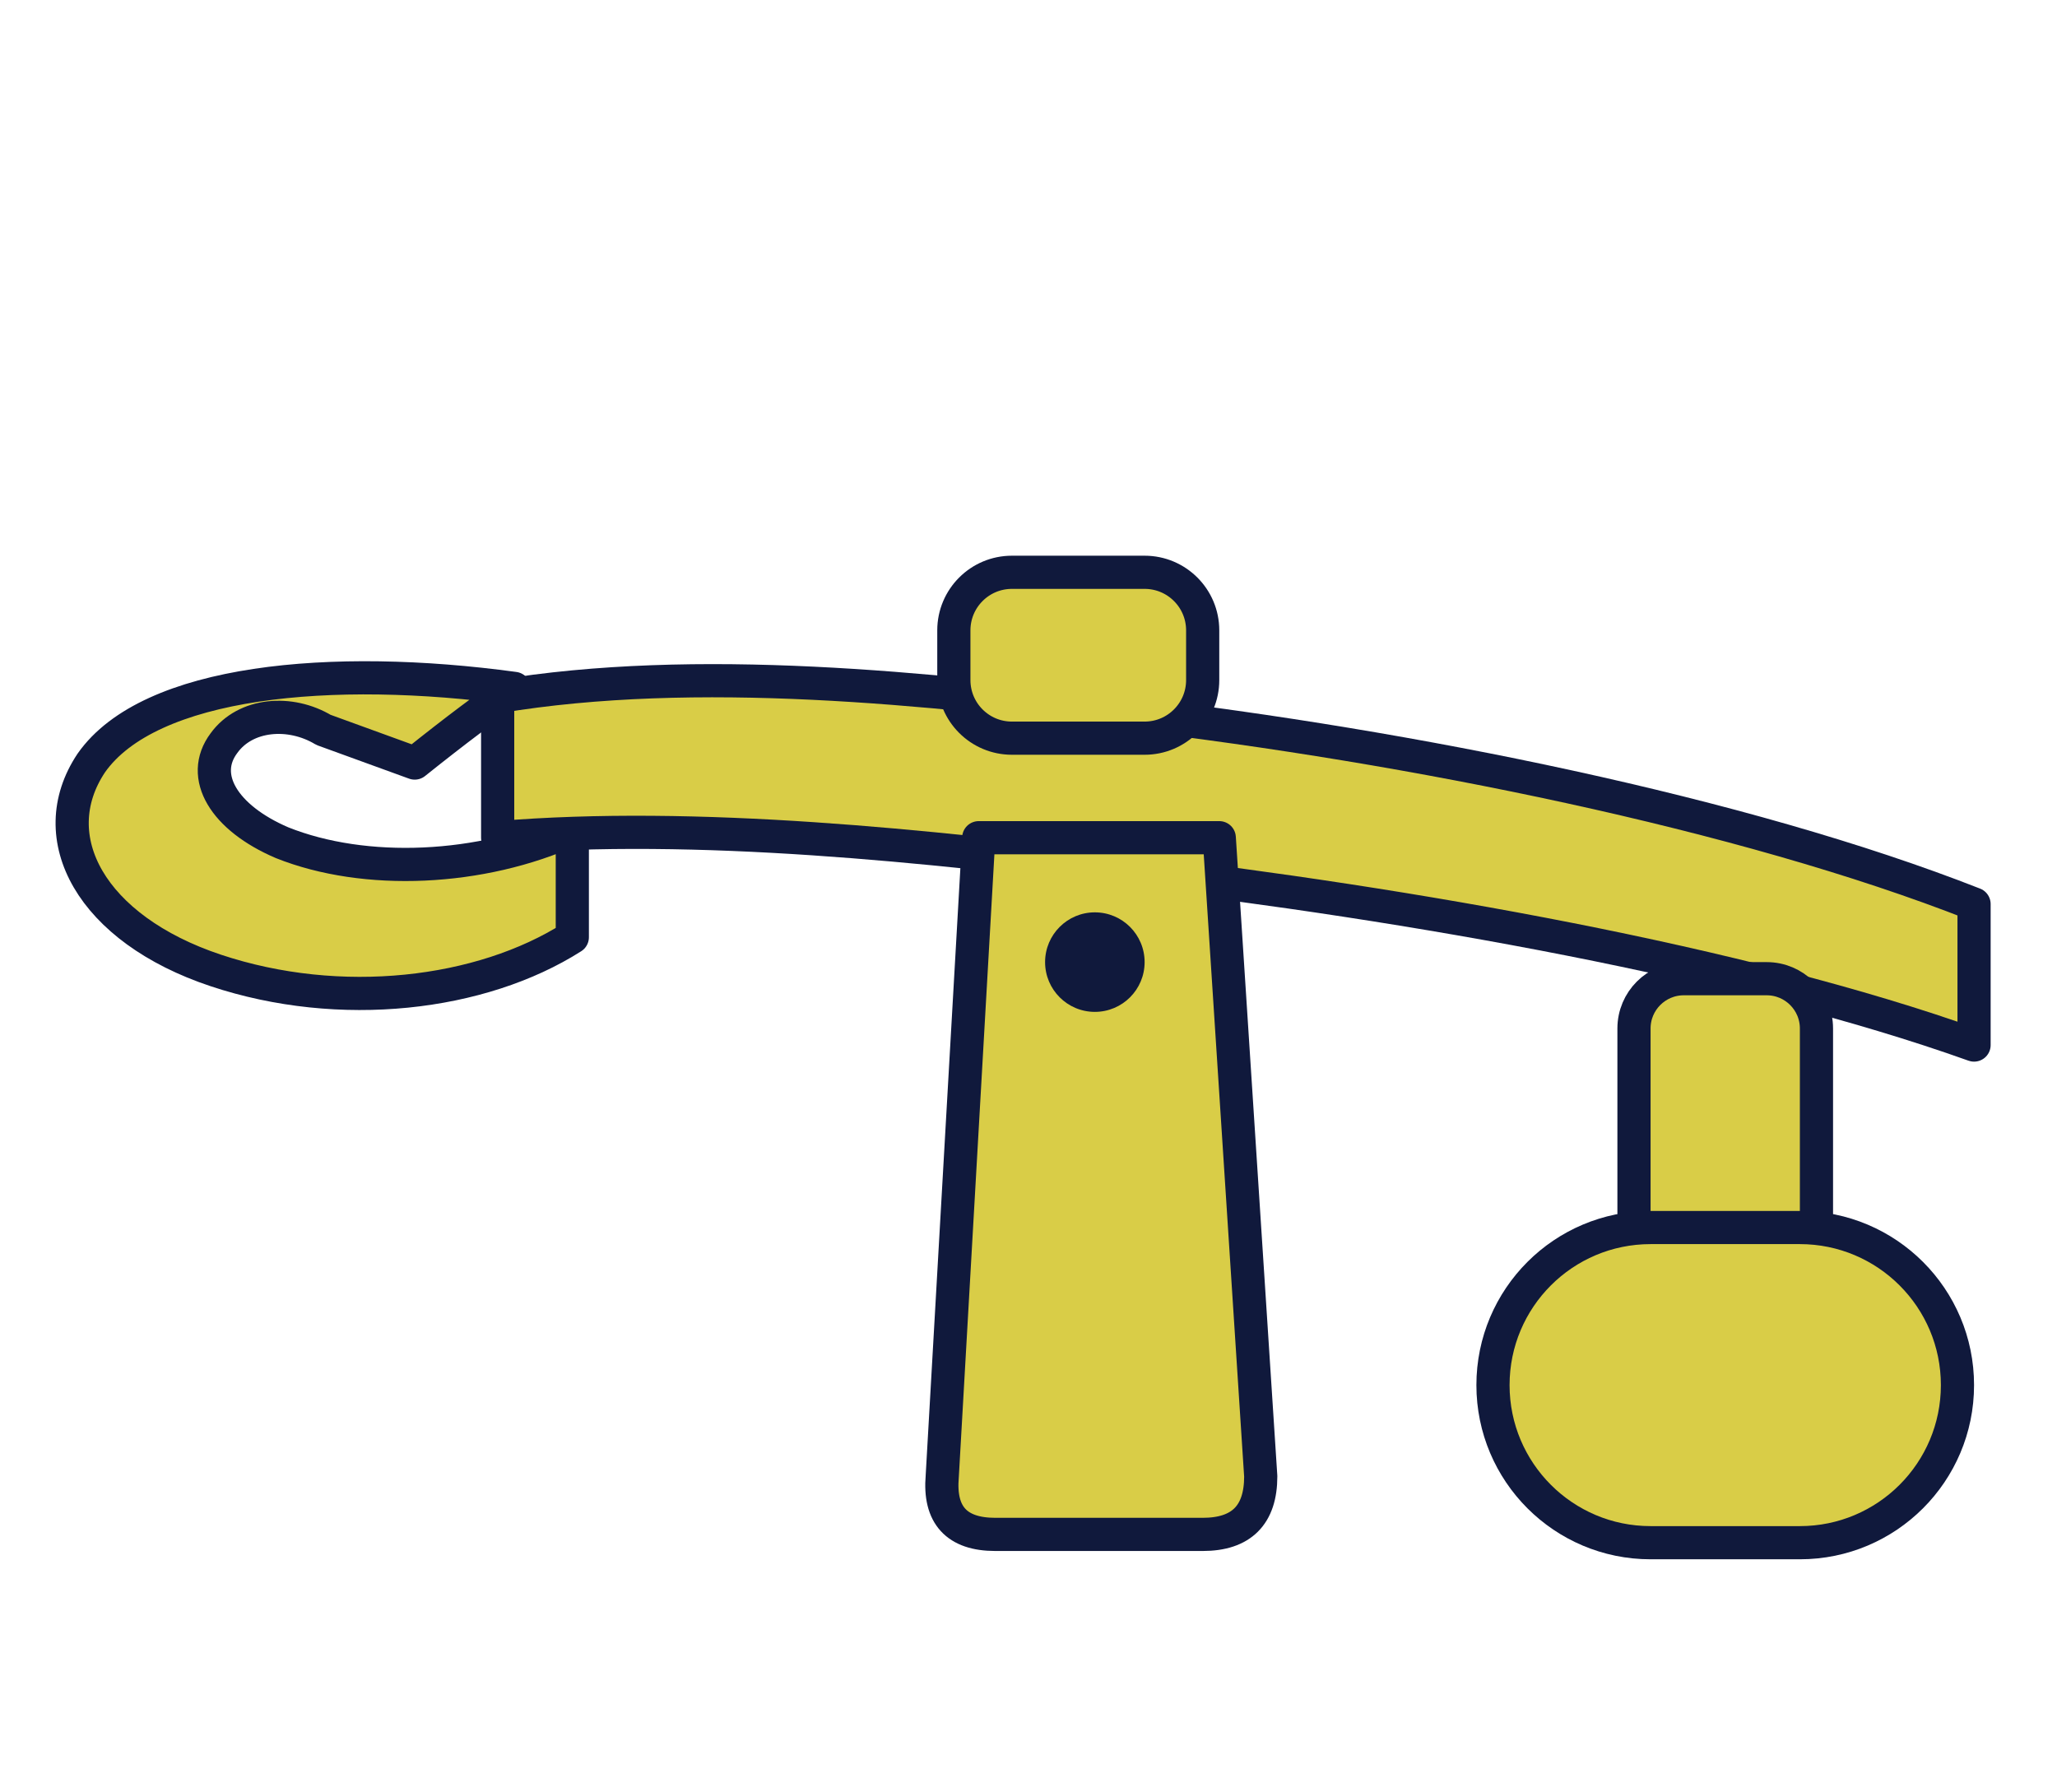
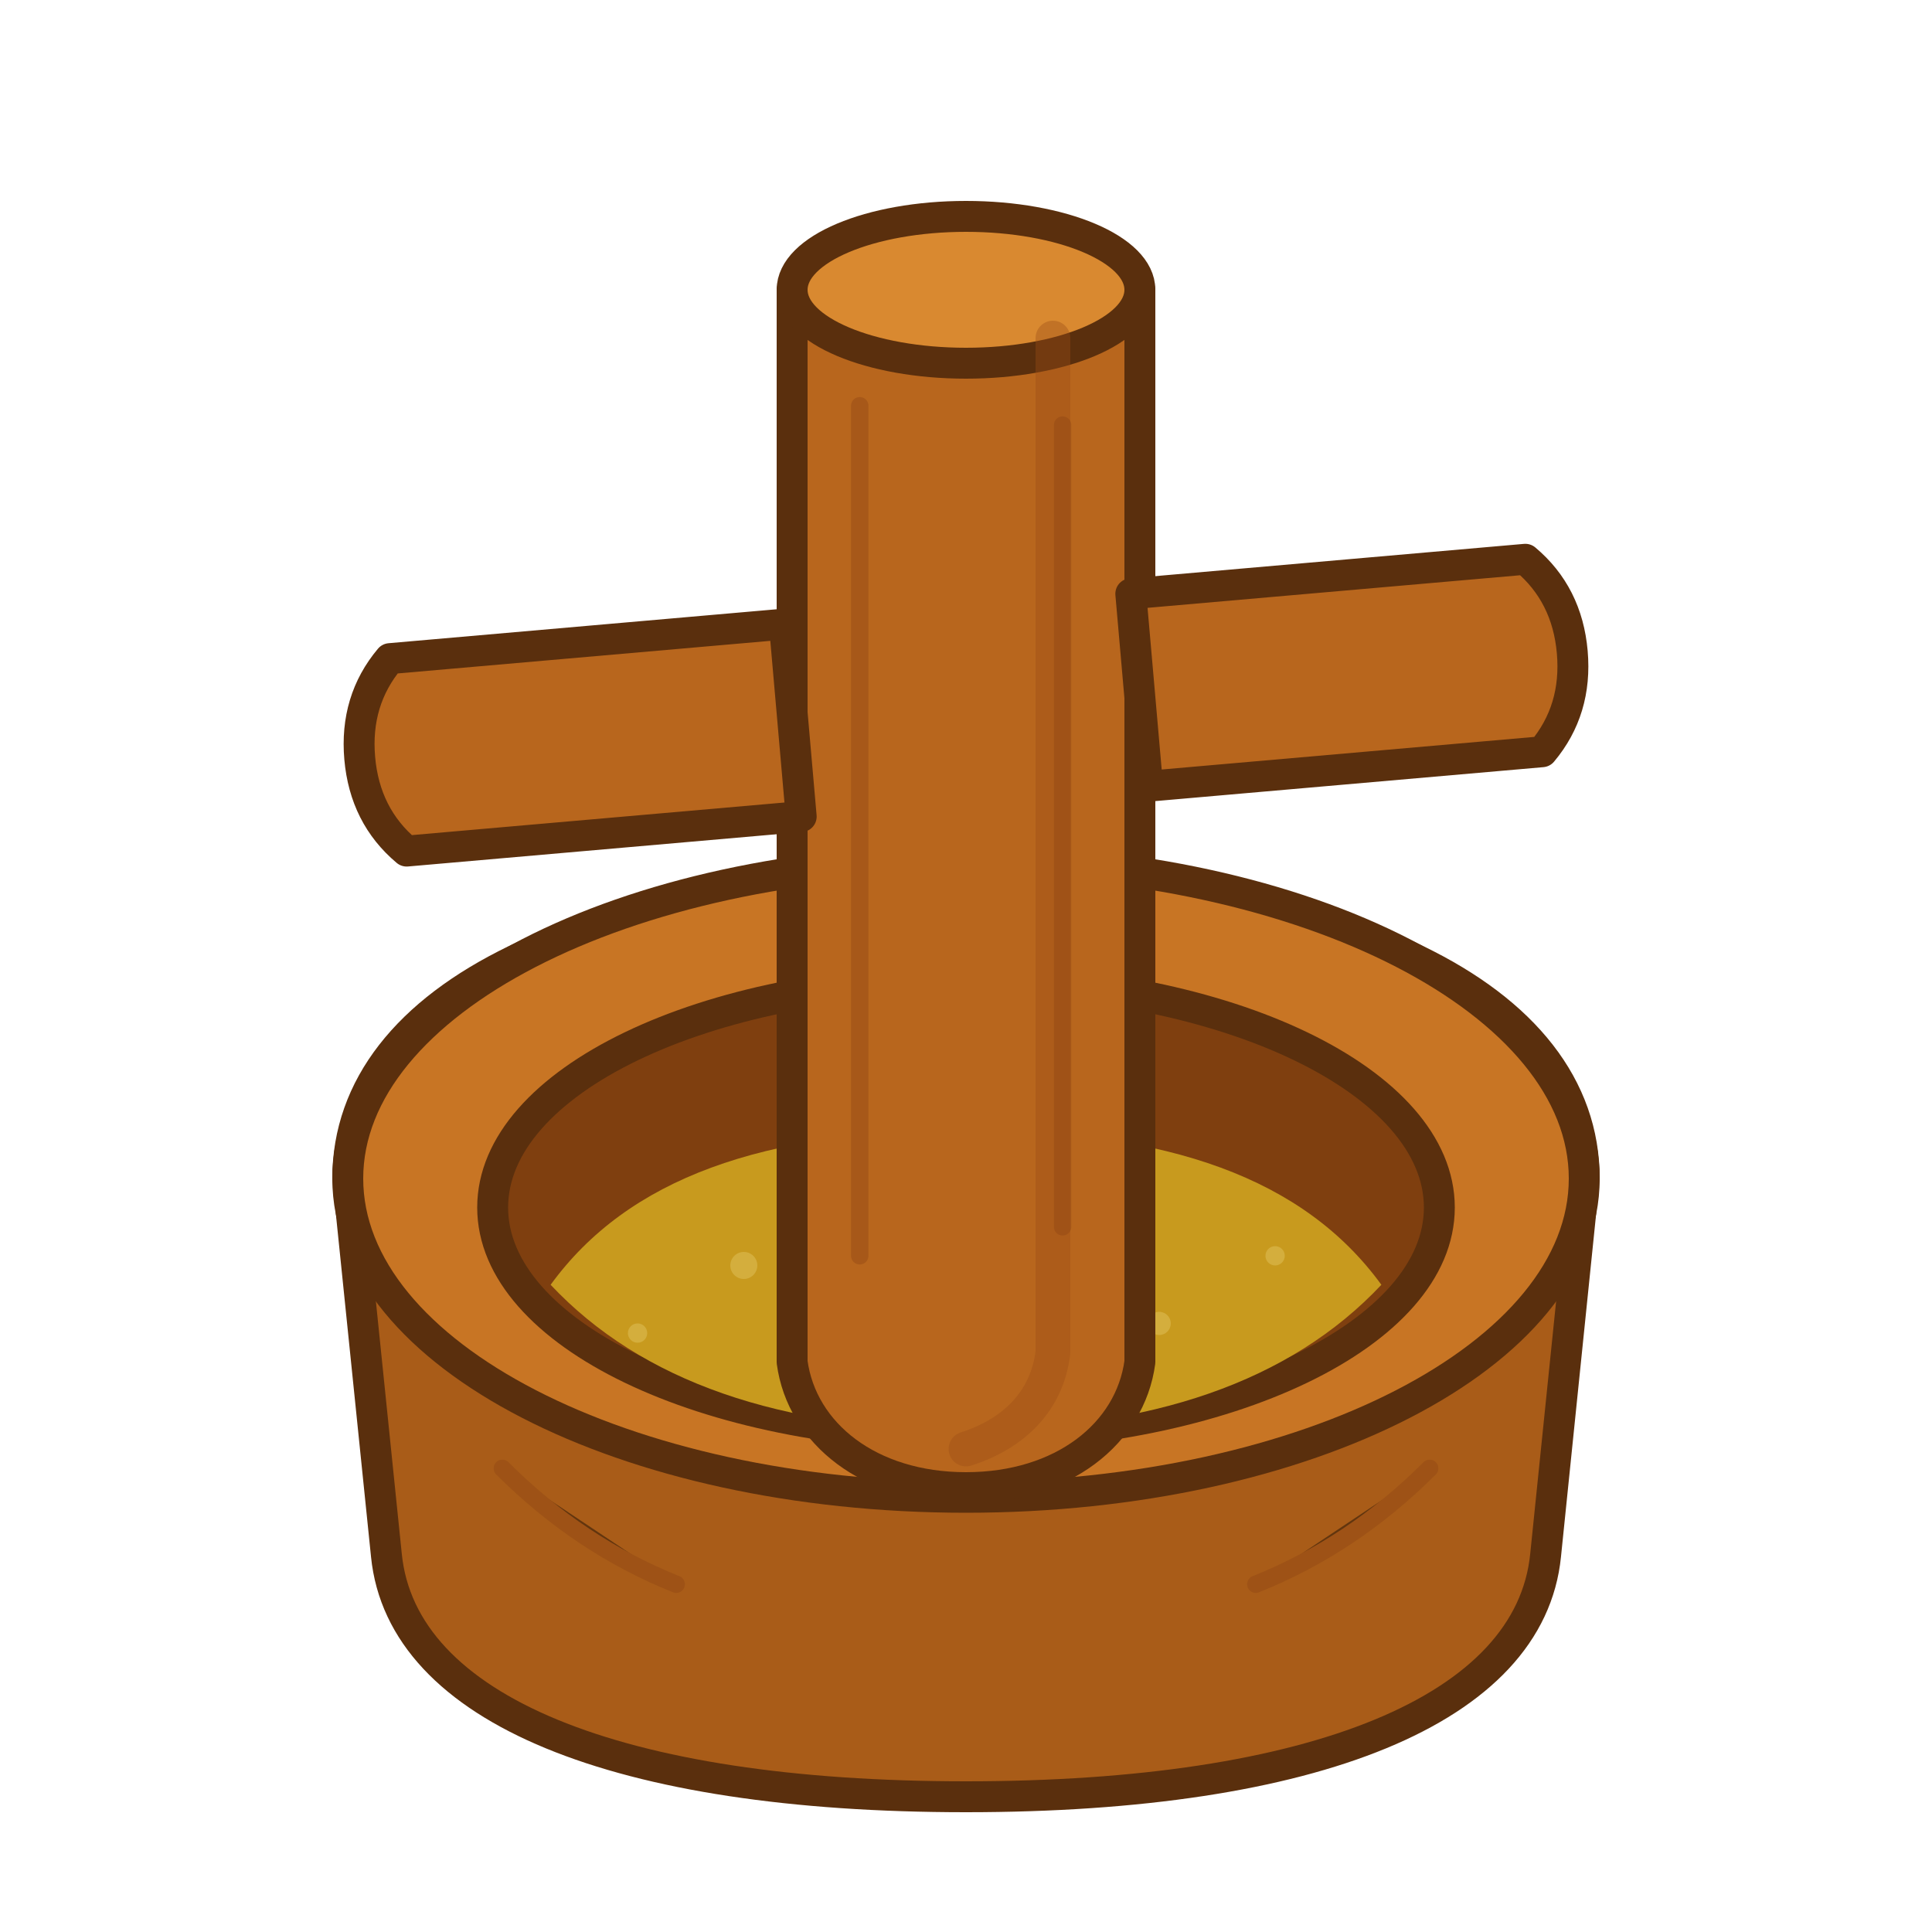
- <svg xmlns="http://www.w3.org/2000/svg" viewBox="0 0 1240 1080" width="1240" height="1080" role="img" aria-label="monjolo">
-   <g fill="#d9cd47" stroke="#10193c" stroke-width="20" stroke-linejoin="round" stroke-linecap="round">
-     <path d="M 310 415              C 200 400, 90 410, 55 460              C 25 505, 55 560, 130 585              C 205 610, 290 600, 345 565              L 345 500              C 290 525, 220 528, 170 508              C 135 493, 120 468, 135 448              C 148 430, 175 428, 195 440              L 250 460              C 275 440, 295 425, 310 415              Z" />
-     <path d="M 300 420              C 420 400, 560 415, 680 430              C 850 450, 1050 490, 1190 545              L 1190 630              C 1050 580, 850 545, 680 525              C 560 510, 420 495, 300 505              Z" />
-     <rect x="575" y="345" width="150" height="100" rx="35" />
-     <path d="M 590 505              L 735 505              L 760 890              Q 760 925 725 925              L 600 925              Q 565 925 568 890              Z" />
-     <circle cx="660" cy="580" r="30" fill="#10193c" stroke="none" />
-     <rect x="985" y="590" width="110" height="190" rx="30" />
-     <rect x="900" y="740" width="280" height="190" rx="95" />
+ <svg xmlns="http://www.w3.org/2000/svg" width="1000" height="1000" viewBox="0 0 1000 1000" role="img" aria-labelledby="title desc">
+   <g stroke="#5a2f0d" stroke-width="16" stroke-linejoin="round" stroke-linecap="round">
+     <path d="       M 180 610       C 180 515 305 455 500 455       C 695 455 820 515 820 610       L 800 805       C 792 885 680 930 500 930       C 320 930 208 885 200 805       Z" fill="#a95c18" />
+     <ellipse cx="500" cy="610" rx="320" ry="165" fill="#c87524" />
+     <ellipse cx="500" cy="625" rx="245" ry="118" fill="#7f3f0f" />
+     <path d="       M 285 665       C 325 610 395 585 500 585       C 605 585 675 610 715 665       C 668 715 596 740 500 740       C 404 740 332 715 285 665       Z" fill="#c89a1e" stroke="none" />
+     <g fill="#d8b447" stroke="none" opacity="0.75">
+       <circle cx="385" cy="655" r="7" />
+       <circle cx="430" cy="690" r="6" />
+       <circle cx="545" cy="650" r="7" />
+       <circle cx="600" cy="685" r="6" />
+       <circle cx="660" cy="650" r="5" />
+       <circle cx="330" cy="690" r="5" />
+     </g>
+     <path d="       M 410 150       C 425 125 575 125 590 150       L 590 705       C 585 742 550 770 500 770       C 450 770 415 742 410 705       Z" fill="#b8661d" />
+     <ellipse cx="500" cy="150" rx="90" ry="38" fill="#d98930" />
+     <path d="M 545 175 L 545 700 C 542 725 525 742 500 750" fill="none" stroke="#9a4d15" stroke-width="18" opacity="0.38" />
+     <g transform="rotate(-5 500 365)">
+       <path d="         M 205 315         Q 185 335 185 365         Q 185 395 205 415         L 410 415         L 410 315         Z" fill="#b8661d" />
+       <path d="         M 590 315         L 795 315         Q 815 335 815 365         Q 815 395 795 415         L 590 415         Z" fill="#b8661d" />
+     </g>
+     <g stroke="#8f4612" stroke-width="9" opacity="0.42">
+       <path d="M 445 210 L 445 650" />
+       <path d="M 550 220 L 550 635" />
+       <path d="M 260 760 Q 300 800 350 820" />
+       <path d="M 650 820 Q 700 800 740 760" />
+     </g>
  </g>
</svg>
